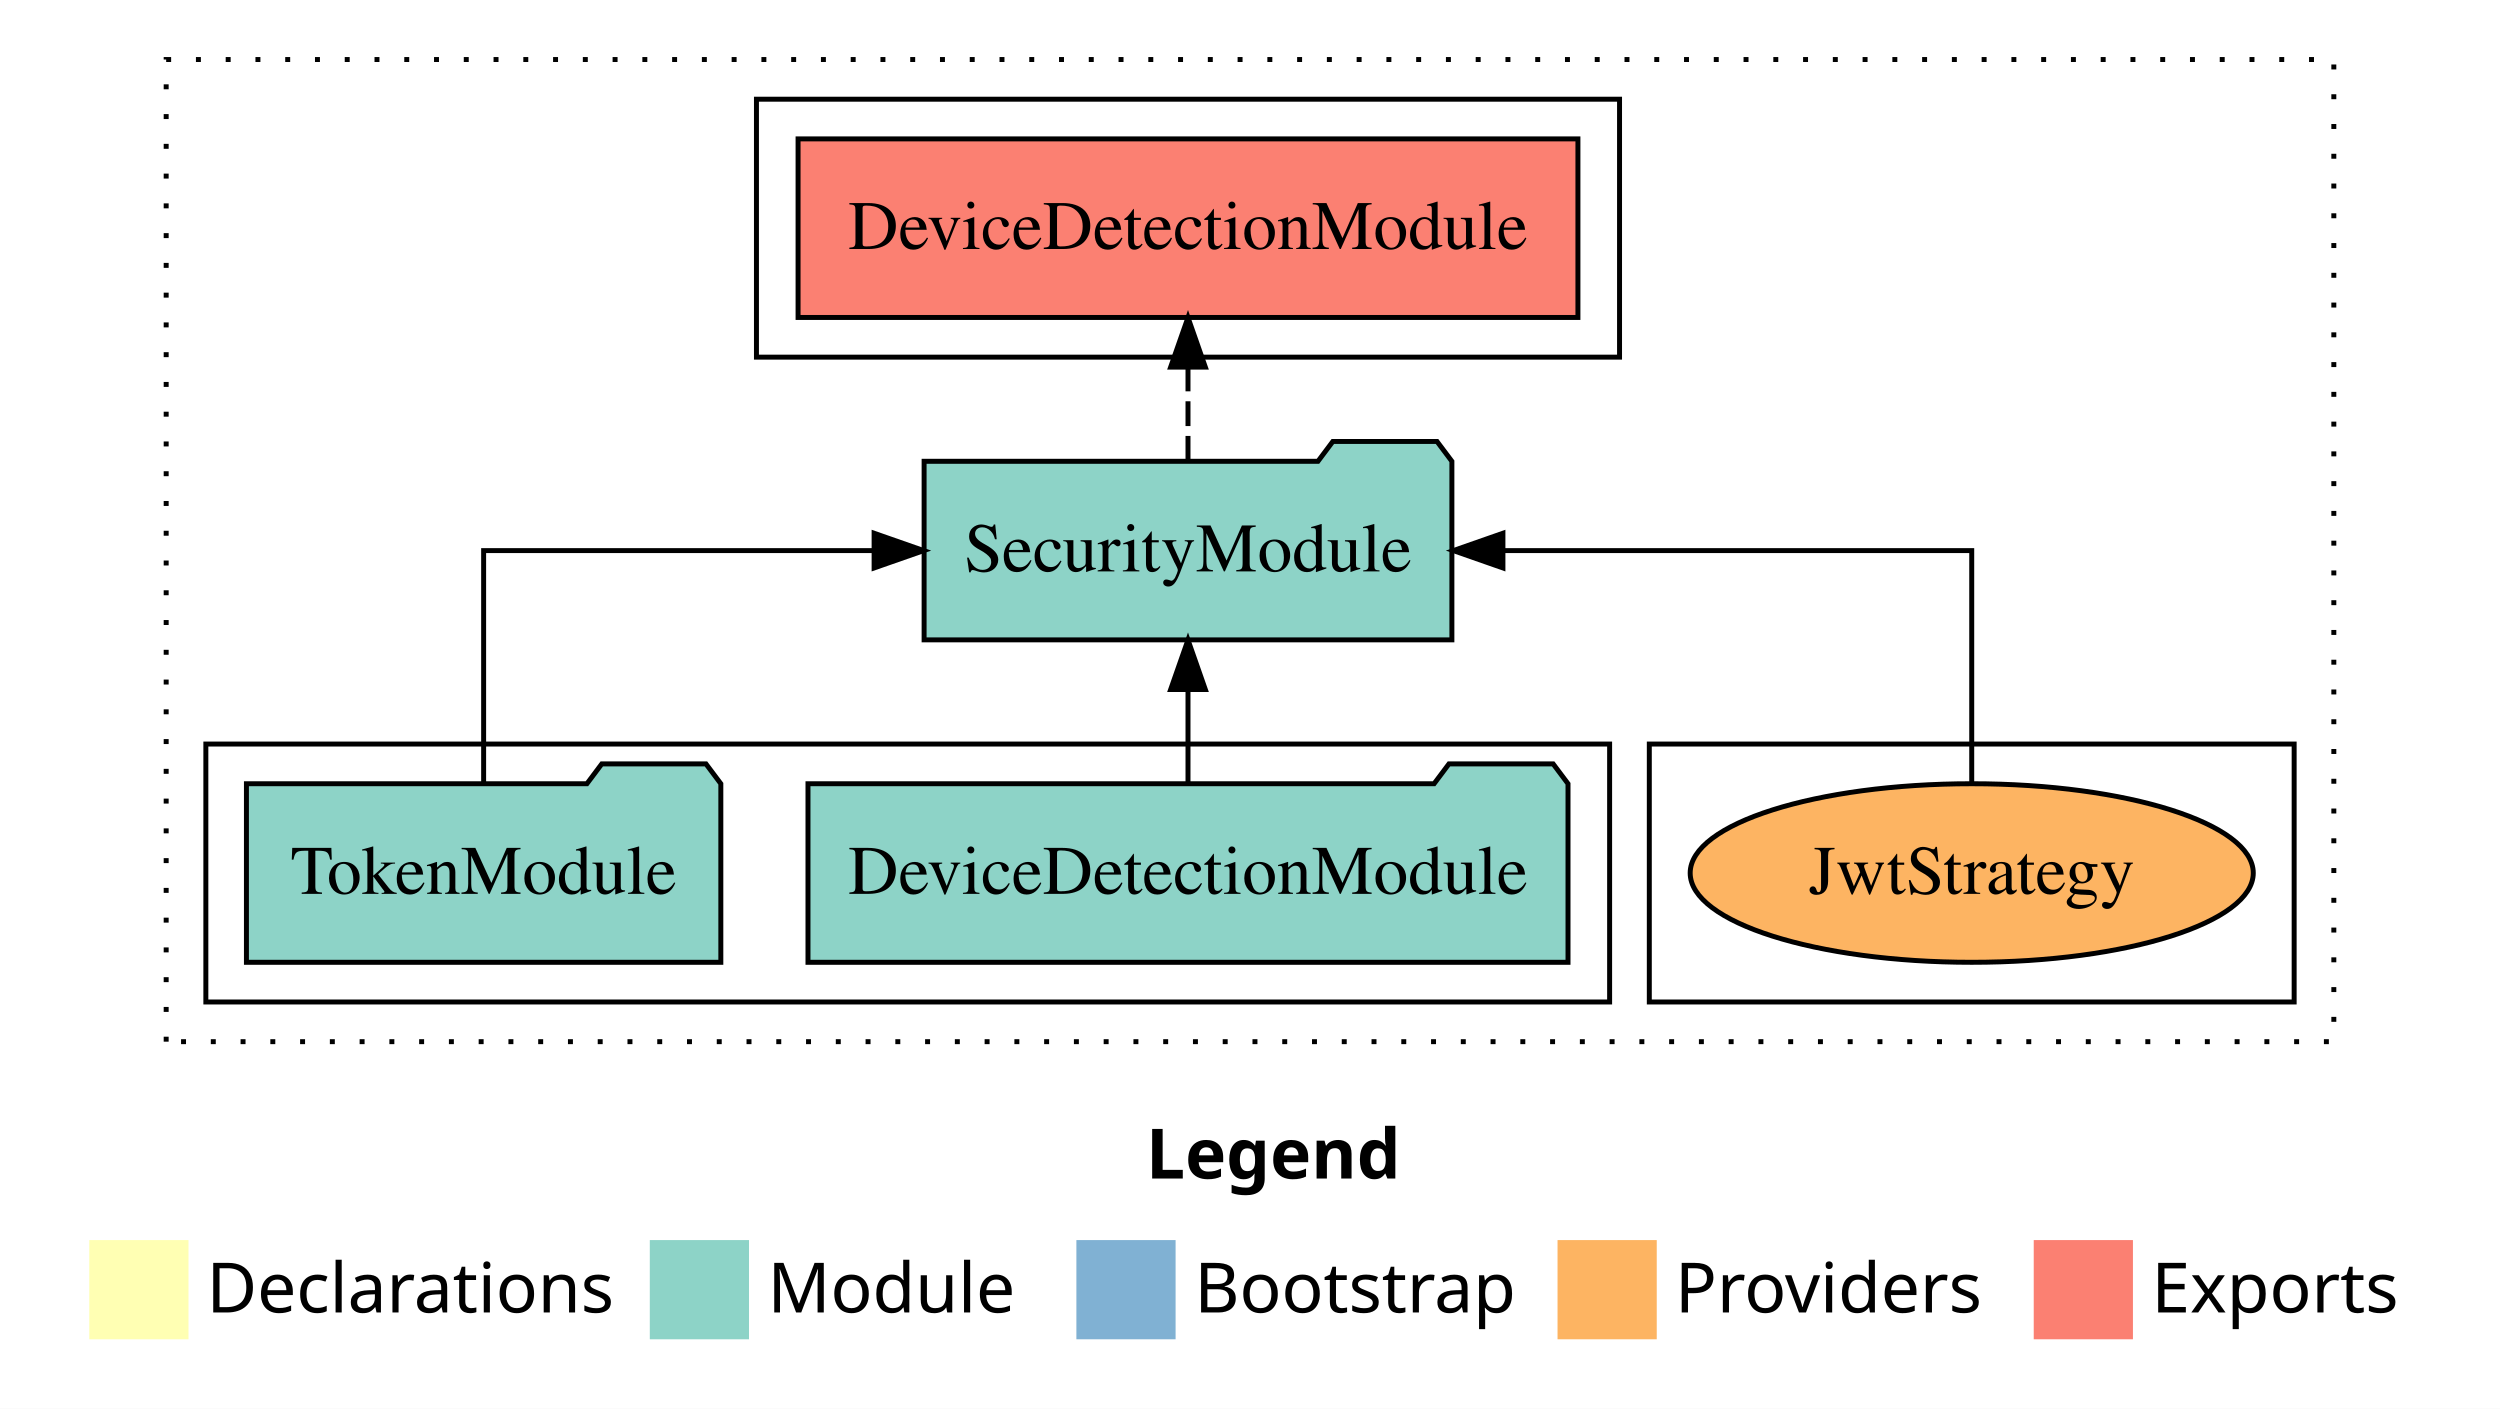
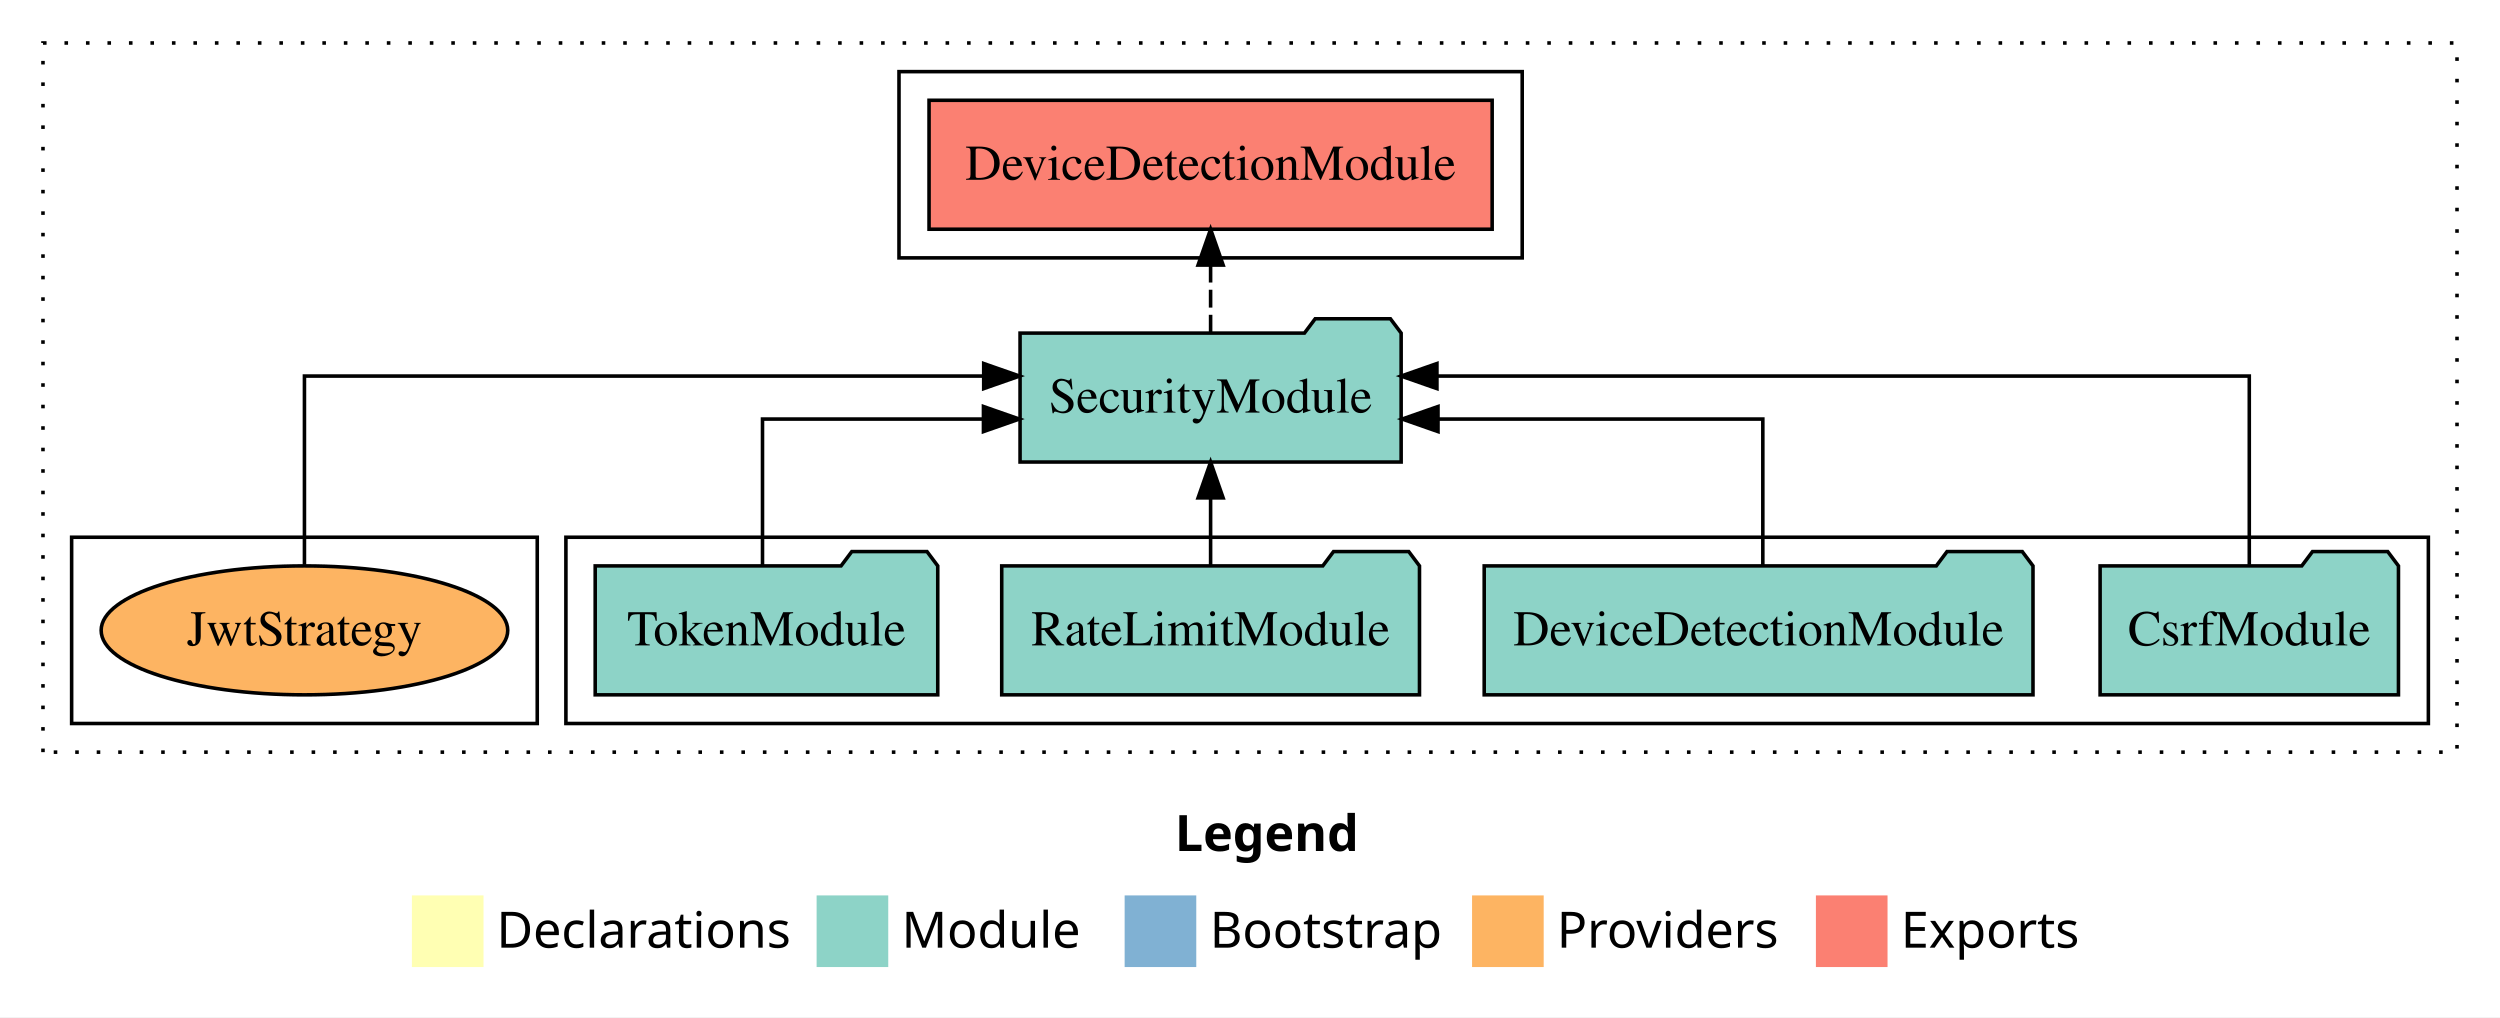
- <svg xmlns="http://www.w3.org/2000/svg" width="504pt" height="284pt" viewBox="0.00 0.00 504.00 284.00">
+ <svg xmlns="http://www.w3.org/2000/svg" width="698pt" height="284pt" viewBox="0.00 0.00 698.00 284.00">
  <g id="graph0" class="graph" transform="scale(1 1) rotate(0) translate(4 280)">
-     <polygon fill="white" stroke="transparent" points="-4,4 -4,-280 500,-280 500,4 -4,4" />
-     <text text-anchor="start" x="227.01" y="-42.4" font-family="Times-12" font-weight="bold" font-size="14.00">Legend</text>
-     <polygon fill="#ffffb3" stroke="transparent" points="14,-10 14,-30 34,-30 34,-10 14,-10" />
-     <text text-anchor="start" x="37.63" y="-15.4" font-family="Times-12" font-size="14.00">  Declarations</text>
-     <polygon fill="#8dd3c7" stroke="transparent" points="127,-10 127,-30 147,-30 147,-10 127,-10" />
-     <text text-anchor="start" x="150.73" y="-15.4" font-family="Times-12" font-size="14.00">  Module</text>
-     <polygon fill="#80b1d3" stroke="transparent" points="213,-10 213,-30 233,-30 233,-10 213,-10" />
-     <text text-anchor="start" x="236.78" y="-15.4" font-family="Times-12" font-size="14.00">  Bootstrap</text>
-     <polygon fill="#fdb462" stroke="transparent" points="310,-10 310,-30 330,-30 330,-10 310,-10" />
-     <text text-anchor="start" x="333.67" y="-15.4" font-family="Times-12" font-size="14.00">  Providers</text>
-     <polygon fill="#fb8072" stroke="transparent" points="406,-10 406,-30 426,-30 426,-10 406,-10" />
-     <text text-anchor="start" x="429.73" y="-15.4" font-family="Times-12" font-size="14.00">  Exports</text>
+     <polygon fill="white" stroke="transparent" points="-4,4 -4,-280 694,-280 694,4 -4,4" />
+     <text text-anchor="start" x="324.01" y="-42.4" font-family="Times-12" font-weight="bold" font-size="14.00">Legend</text>
+     <polygon fill="#ffffb3" stroke="transparent" points="111,-10 111,-30 131,-30 131,-10 111,-10" />
+     <text text-anchor="start" x="134.63" y="-15.4" font-family="Times-12" font-size="14.00">  Declarations</text>
+     <polygon fill="#8dd3c7" stroke="transparent" points="224,-10 224,-30 244,-30 244,-10 224,-10" />
+     <text text-anchor="start" x="247.73" y="-15.4" font-family="Times-12" font-size="14.00">  Module</text>
+     <polygon fill="#80b1d3" stroke="transparent" points="310,-10 310,-30 330,-30 330,-10 310,-10" />
+     <text text-anchor="start" x="333.78" y="-15.4" font-family="Times-12" font-size="14.00">  Bootstrap</text>
+     <polygon fill="#fdb462" stroke="transparent" points="407,-10 407,-30 427,-30 427,-10 407,-10" />
+     <text text-anchor="start" x="430.67" y="-15.4" font-family="Times-12" font-size="14.00">  Providers</text>
+     <polygon fill="#fb8072" stroke="transparent" points="503,-10 503,-30 523,-30 523,-10 503,-10" />
+     <text text-anchor="start" x="526.73" y="-15.4" font-family="Times-12" font-size="14.00">  Exports</text>
    <g id="clust1" class="cluster">
-       <polygon fill="none" stroke="black" stroke-dasharray="1,5" points="29.5,-70 29.5,-268 466.5,-268 466.5,-70 29.5,-70" />
+       <polygon fill="none" stroke="black" stroke-dasharray="1,5" points="8,-70 8,-268 682,-268 682,-70 8,-70" />
+     </g>
+     <g id="clust3" class="cluster">
+       <polygon fill="none" stroke="black" points="154,-78 154,-130 674,-130 674,-78 154,-78" />
    </g>
    <g id="clust4" class="cluster">
-       <polygon fill="none" stroke="black" points="148.5,-208 148.5,-260 322.5,-260 322.5,-208 148.5,-208" />
+       <polygon fill="none" stroke="black" points="247,-208 247,-260 421,-260 421,-208 247,-208" />
    </g>
    <g id="clust6" class="cluster">
-       <polygon fill="none" stroke="black" points="328.5,-78 328.5,-130 458.5,-130 458.5,-78 328.5,-78" />
-     </g>
-     <g id="clust3" class="cluster">
-       <polygon fill="none" stroke="black" points="37.5,-78 37.5,-130 320.5,-130 320.5,-78 37.5,-78" />
+       <polygon fill="none" stroke="black" points="16,-78 16,-130 146,-130 146,-78 16,-78" />
    </g>
    <g id="node1" class="node">
-       <polygon fill="#8dd3c7" stroke="black" points="312.11,-122 309.11,-126 288.11,-126 285.11,-122 158.89,-122 158.89,-86 312.11,-86 312.11,-122" />
-       <text text-anchor="middle" x="235.5" y="-99.8" font-family="Times,serif" font-size="14.00">DeviceDetectionModule</text>
+       <polygon fill="#8dd3c7" stroke="black" points="665.65,-122 662.65,-126 641.65,-126 638.65,-122 582.35,-122 582.35,-86 665.65,-86 665.65,-122" />
+       <text text-anchor="middle" x="624" y="-99.8" font-family="Times,serif" font-size="14.00">CsrfModule</text>
+     </g>
+     <g id="node5" class="node">
+       <polygon fill="#8dd3c7" stroke="black" points="387.2,-187 384.2,-191 363.2,-191 360.2,-187 280.8,-187 280.8,-151 387.2,-151 387.2,-187" />
+       <text text-anchor="middle" x="334" y="-164.8" font-family="Times,serif" font-size="14.00">SecurityModule</text>
+     </g>
+     <g id="edge1" class="edge">
+       <path fill="none" stroke="black" d="M624,-122.28C624,-143.32 624,-175 624,-175 624,-175 397.19,-175 397.19,-175" />
+       <polygon fill="black" stroke="black" points="397.19,-171.5 387.19,-175 397.19,-178.5 397.19,-171.5" />
+     </g>
+     <g id="node2" class="node">
+       <polygon fill="#8dd3c7" stroke="black" points="563.61,-122 560.61,-126 539.61,-126 536.61,-122 410.39,-122 410.39,-86 563.61,-86 563.61,-122" />
+       <text text-anchor="middle" x="487" y="-99.8" font-family="Times,serif" font-size="14.00">DeviceDetectionModule</text>
+     </g>
+     <g id="edge2" class="edge">
+       <path fill="none" stroke="black" d="M488.18,-122.02C488.18,-139.37 488.18,-163 488.18,-163 488.18,-163 397.49,-163 397.49,-163" />
+       <polygon fill="black" stroke="black" points="397.49,-159.5 387.49,-163 397.49,-166.5 397.49,-159.5" />
    </g>
    <g id="node3" class="node">
-       <polygon fill="#8dd3c7" stroke="black" points="288.7,-187 285.7,-191 264.7,-191 261.7,-187 182.3,-187 182.3,-151 288.7,-151 288.7,-187" />
-       <text text-anchor="middle" x="235.5" y="-164.8" font-family="Times,serif" font-size="14.00">SecurityModule</text>
+       <polygon fill="#8dd3c7" stroke="black" points="392.32,-122 389.32,-126 368.32,-126 365.32,-122 275.68,-122 275.68,-86 392.32,-86 392.32,-122" />
+       <text text-anchor="middle" x="334" y="-99.8" font-family="Times,serif" font-size="14.00">RateLimitModule</text>
    </g>
-     <g id="edge1" class="edge">
-       <path fill="none" stroke="black" d="M235.5,-122.11C235.5,-122.11 235.5,-140.99 235.5,-140.99" />
-       <polygon fill="black" stroke="black" points="232,-140.99 235.5,-150.99 239,-140.99 232,-140.99" />
-     </g>
-     <g id="node2" class="node">
-       <polygon fill="#8dd3c7" stroke="black" points="141.32,-122 138.32,-126 117.32,-126 114.32,-122 45.68,-122 45.68,-86 141.32,-86 141.32,-122" />
-       <text text-anchor="middle" x="93.5" y="-99.8" font-family="Times,serif" font-size="14.00">TokenModule</text>
-     </g>
-     <g id="edge2" class="edge">
-       <path fill="none" stroke="black" d="M93.5,-122.11C93.5,-141.34 93.5,-169 93.5,-169 93.5,-169 172.22,-169 172.22,-169" />
-       <polygon fill="black" stroke="black" points="172.22,-172.5 182.22,-169 172.22,-165.5 172.22,-172.5" />
+     <g id="edge3" class="edge">
+       <path fill="none" stroke="black" d="M334,-122.11C334,-122.11 334,-140.99 334,-140.99" />
+       <polygon fill="black" stroke="black" points="330.5,-140.99 334,-150.99 337.5,-140.99 330.5,-140.99" />
    </g>
    <g id="node4" class="node">
-       <polygon fill="#fb8072" stroke="black" points="314.11,-252 156.89,-252 156.89,-216 314.11,-216 314.11,-252" />
-       <text text-anchor="middle" x="235.5" y="-229.8" font-family="Times,serif" font-size="14.00">DeviceDetectionModule </text>
-     </g>
-     <g id="edge3" class="edge">
-       <path fill="none" stroke="black" stroke-dasharray="5,2" d="M235.5,-187.11C235.5,-187.11 235.5,-205.99 235.5,-205.99" />
-       <polygon fill="black" stroke="black" points="232,-205.99 235.5,-215.99 239,-205.99 232,-205.99" />
-     </g>
-     <g id="node5" class="node">
-       <ellipse fill="#fdb462" stroke="black" cx="393.5" cy="-104" rx="56.76" ry="18" />
-       <text text-anchor="middle" x="393.5" y="-99.8" font-family="Times,serif" font-size="14.00">JwtStrategy</text>
+       <polygon fill="#8dd3c7" stroke="black" points="257.82,-122 254.82,-126 233.82,-126 230.82,-122 162.18,-122 162.18,-86 257.82,-86 257.82,-122" />
+       <text text-anchor="middle" x="210" y="-99.8" font-family="Times,serif" font-size="14.00">TokenModule</text>
    </g>
    <g id="edge4" class="edge">
-       <path fill="none" stroke="black" d="M393.5,-122.11C393.5,-141.34 393.5,-169 393.5,-169 393.5,-169 298.99,-169 298.99,-169" />
-       <polygon fill="black" stroke="black" points="298.99,-165.5 288.99,-169 298.99,-172.5 298.99,-165.5" />
+       <path fill="none" stroke="black" d="M208.89,-122.02C208.89,-139.37 208.89,-163 208.89,-163 208.89,-163 270.58,-163 270.58,-163" />
+       <polygon fill="black" stroke="black" points="270.58,-166.5 280.58,-163 270.58,-159.5 270.58,-166.5" />
+     </g>
+     <g id="node6" class="node">
+       <polygon fill="#fb8072" stroke="black" points="412.61,-252 255.39,-252 255.39,-216 412.61,-216 412.61,-252" />
+       <text text-anchor="middle" x="334" y="-229.8" font-family="Times,serif" font-size="14.00">DeviceDetectionModule </text>
+     </g>
+     <g id="edge5" class="edge">
+       <path fill="none" stroke="black" stroke-dasharray="5,2" d="M334,-187.11C334,-187.11 334,-205.99 334,-205.99" />
+       <polygon fill="black" stroke="black" points="330.5,-205.99 334,-215.99 337.5,-205.99 330.5,-205.99" />
+     </g>
+     <g id="node7" class="node">
+       <ellipse fill="#fdb462" stroke="black" cx="81" cy="-104" rx="56.76" ry="18" />
+       <text text-anchor="middle" x="81" y="-99.8" font-family="Times,serif" font-size="14.00">JwtStrategy</text>
+     </g>
+     <g id="edge6" class="edge">
+       <path fill="none" stroke="black" d="M81,-122.28C81,-143.32 81,-175 81,-175 81,-175 270.65,-175 270.65,-175" />
+       <polygon fill="black" stroke="black" points="270.65,-178.5 280.65,-175 270.65,-171.5 270.65,-178.5" />
    </g>
  </g>
</svg>
